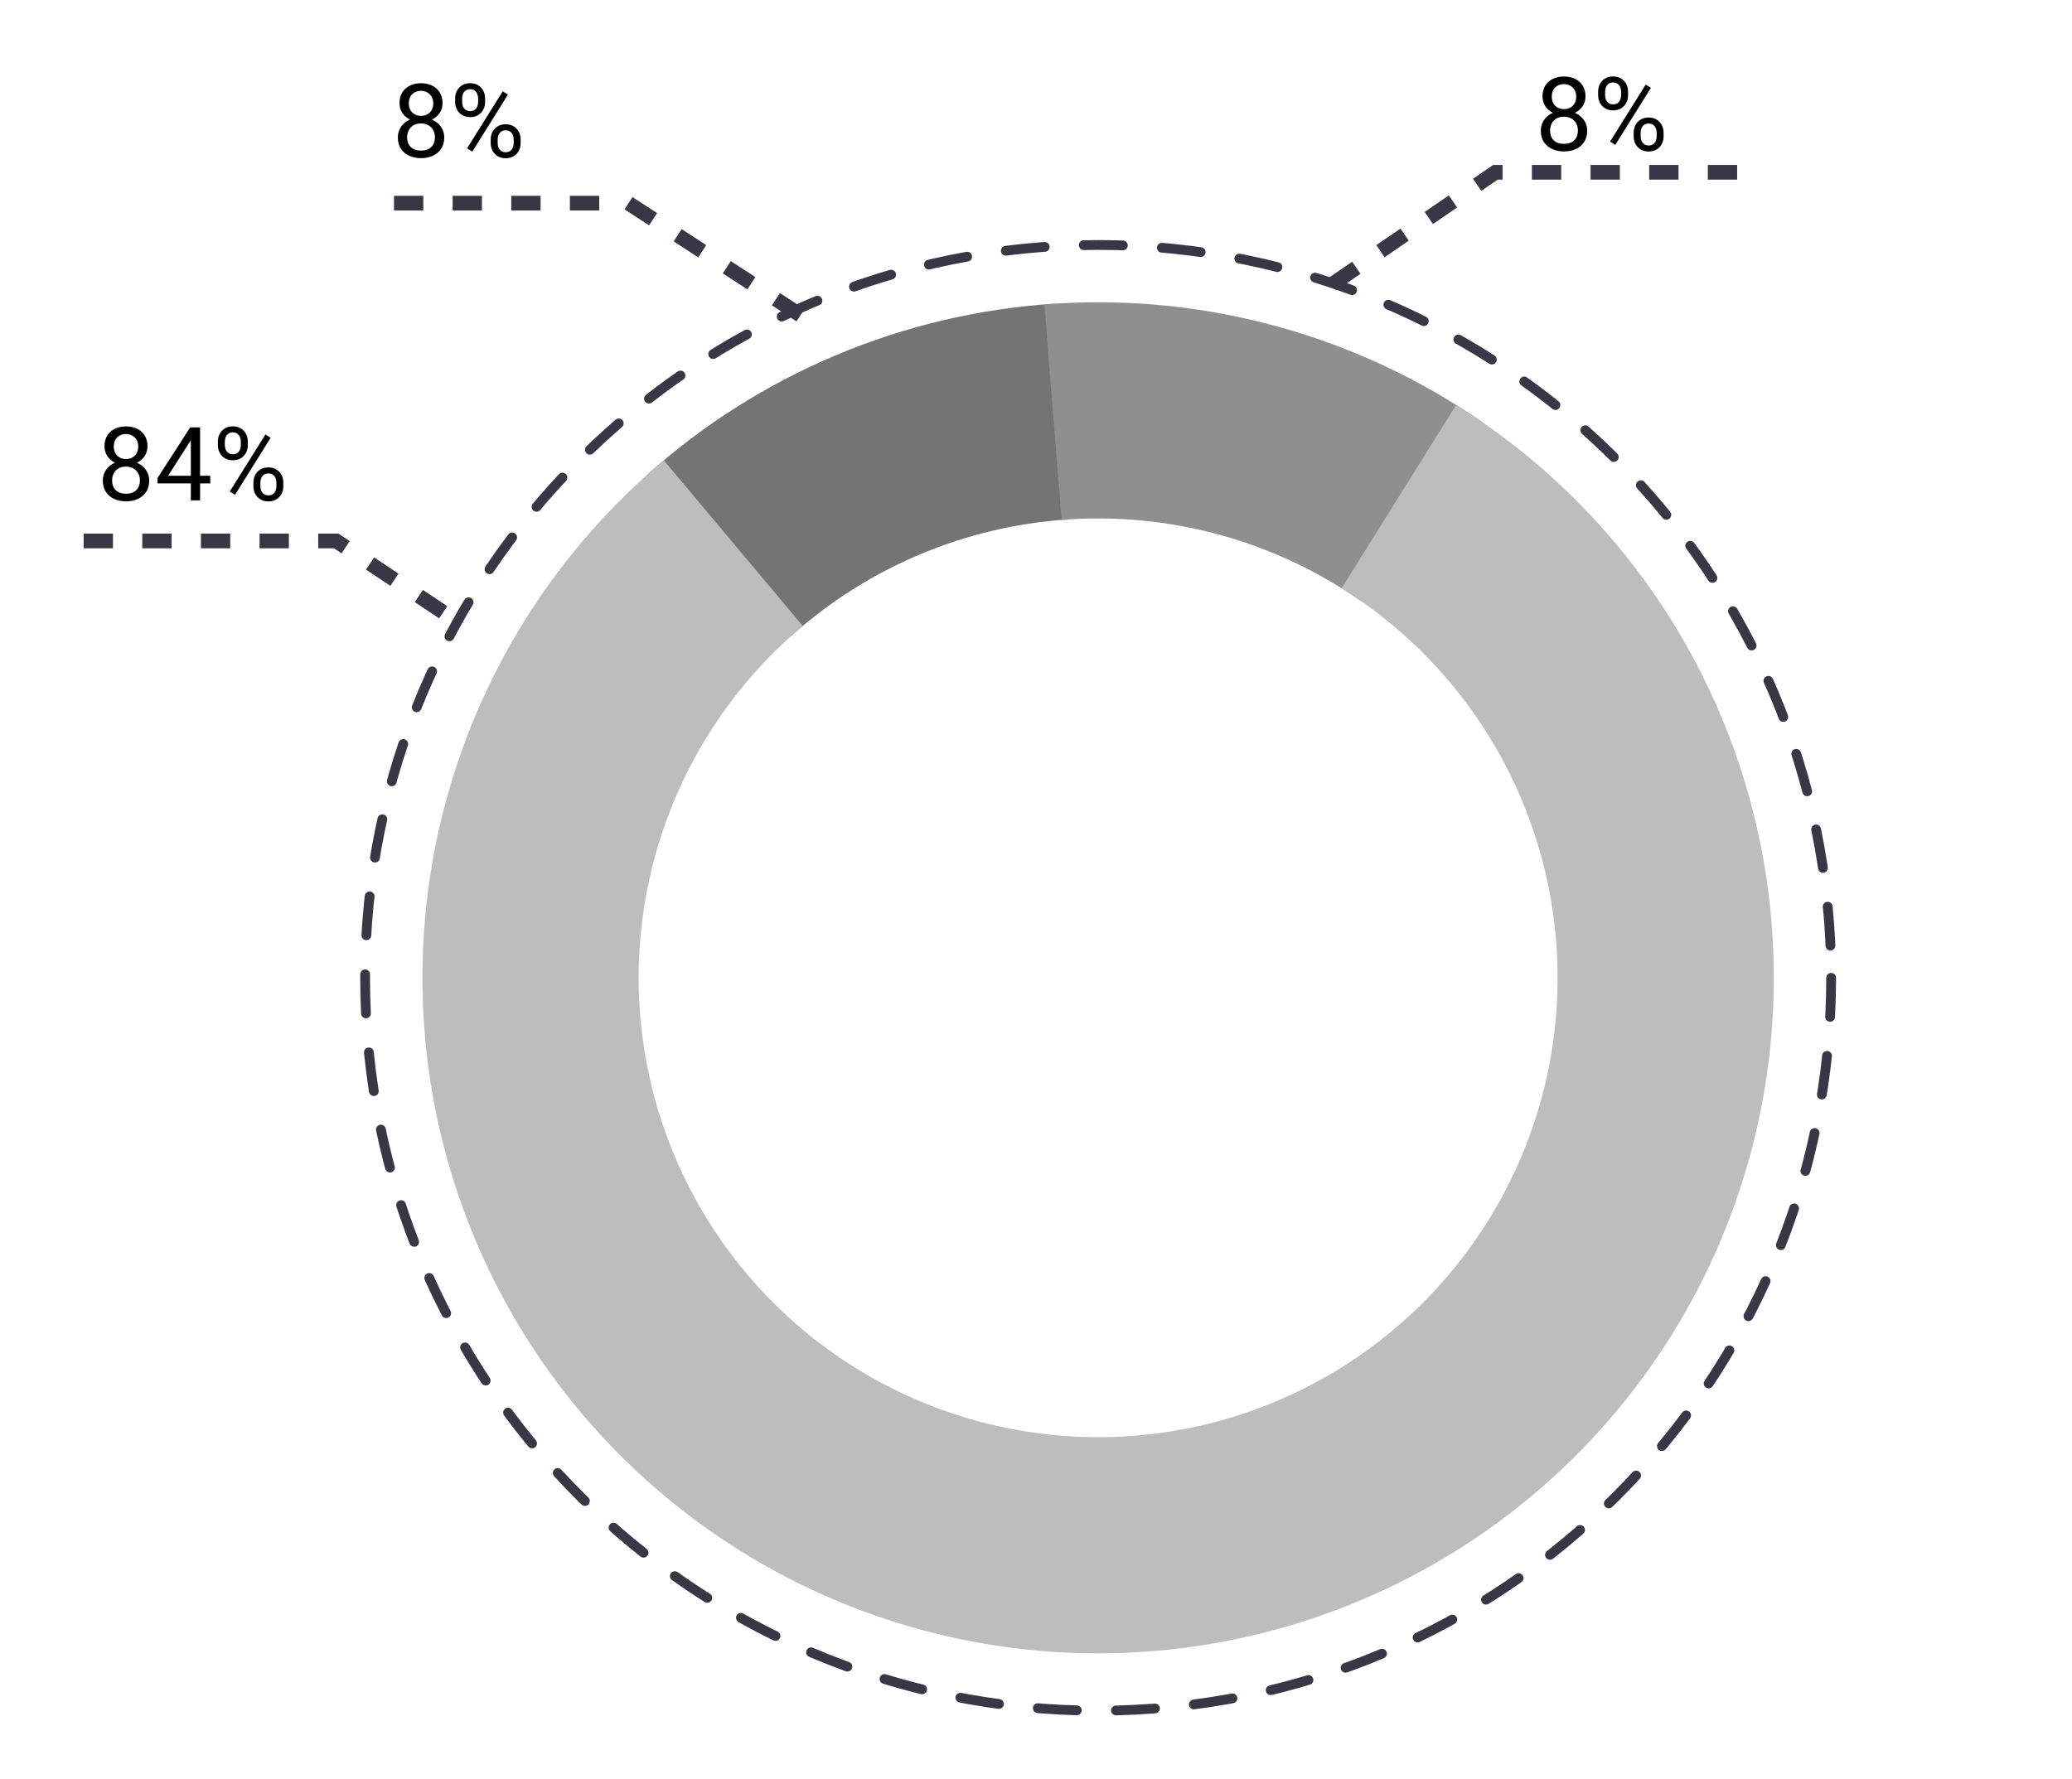
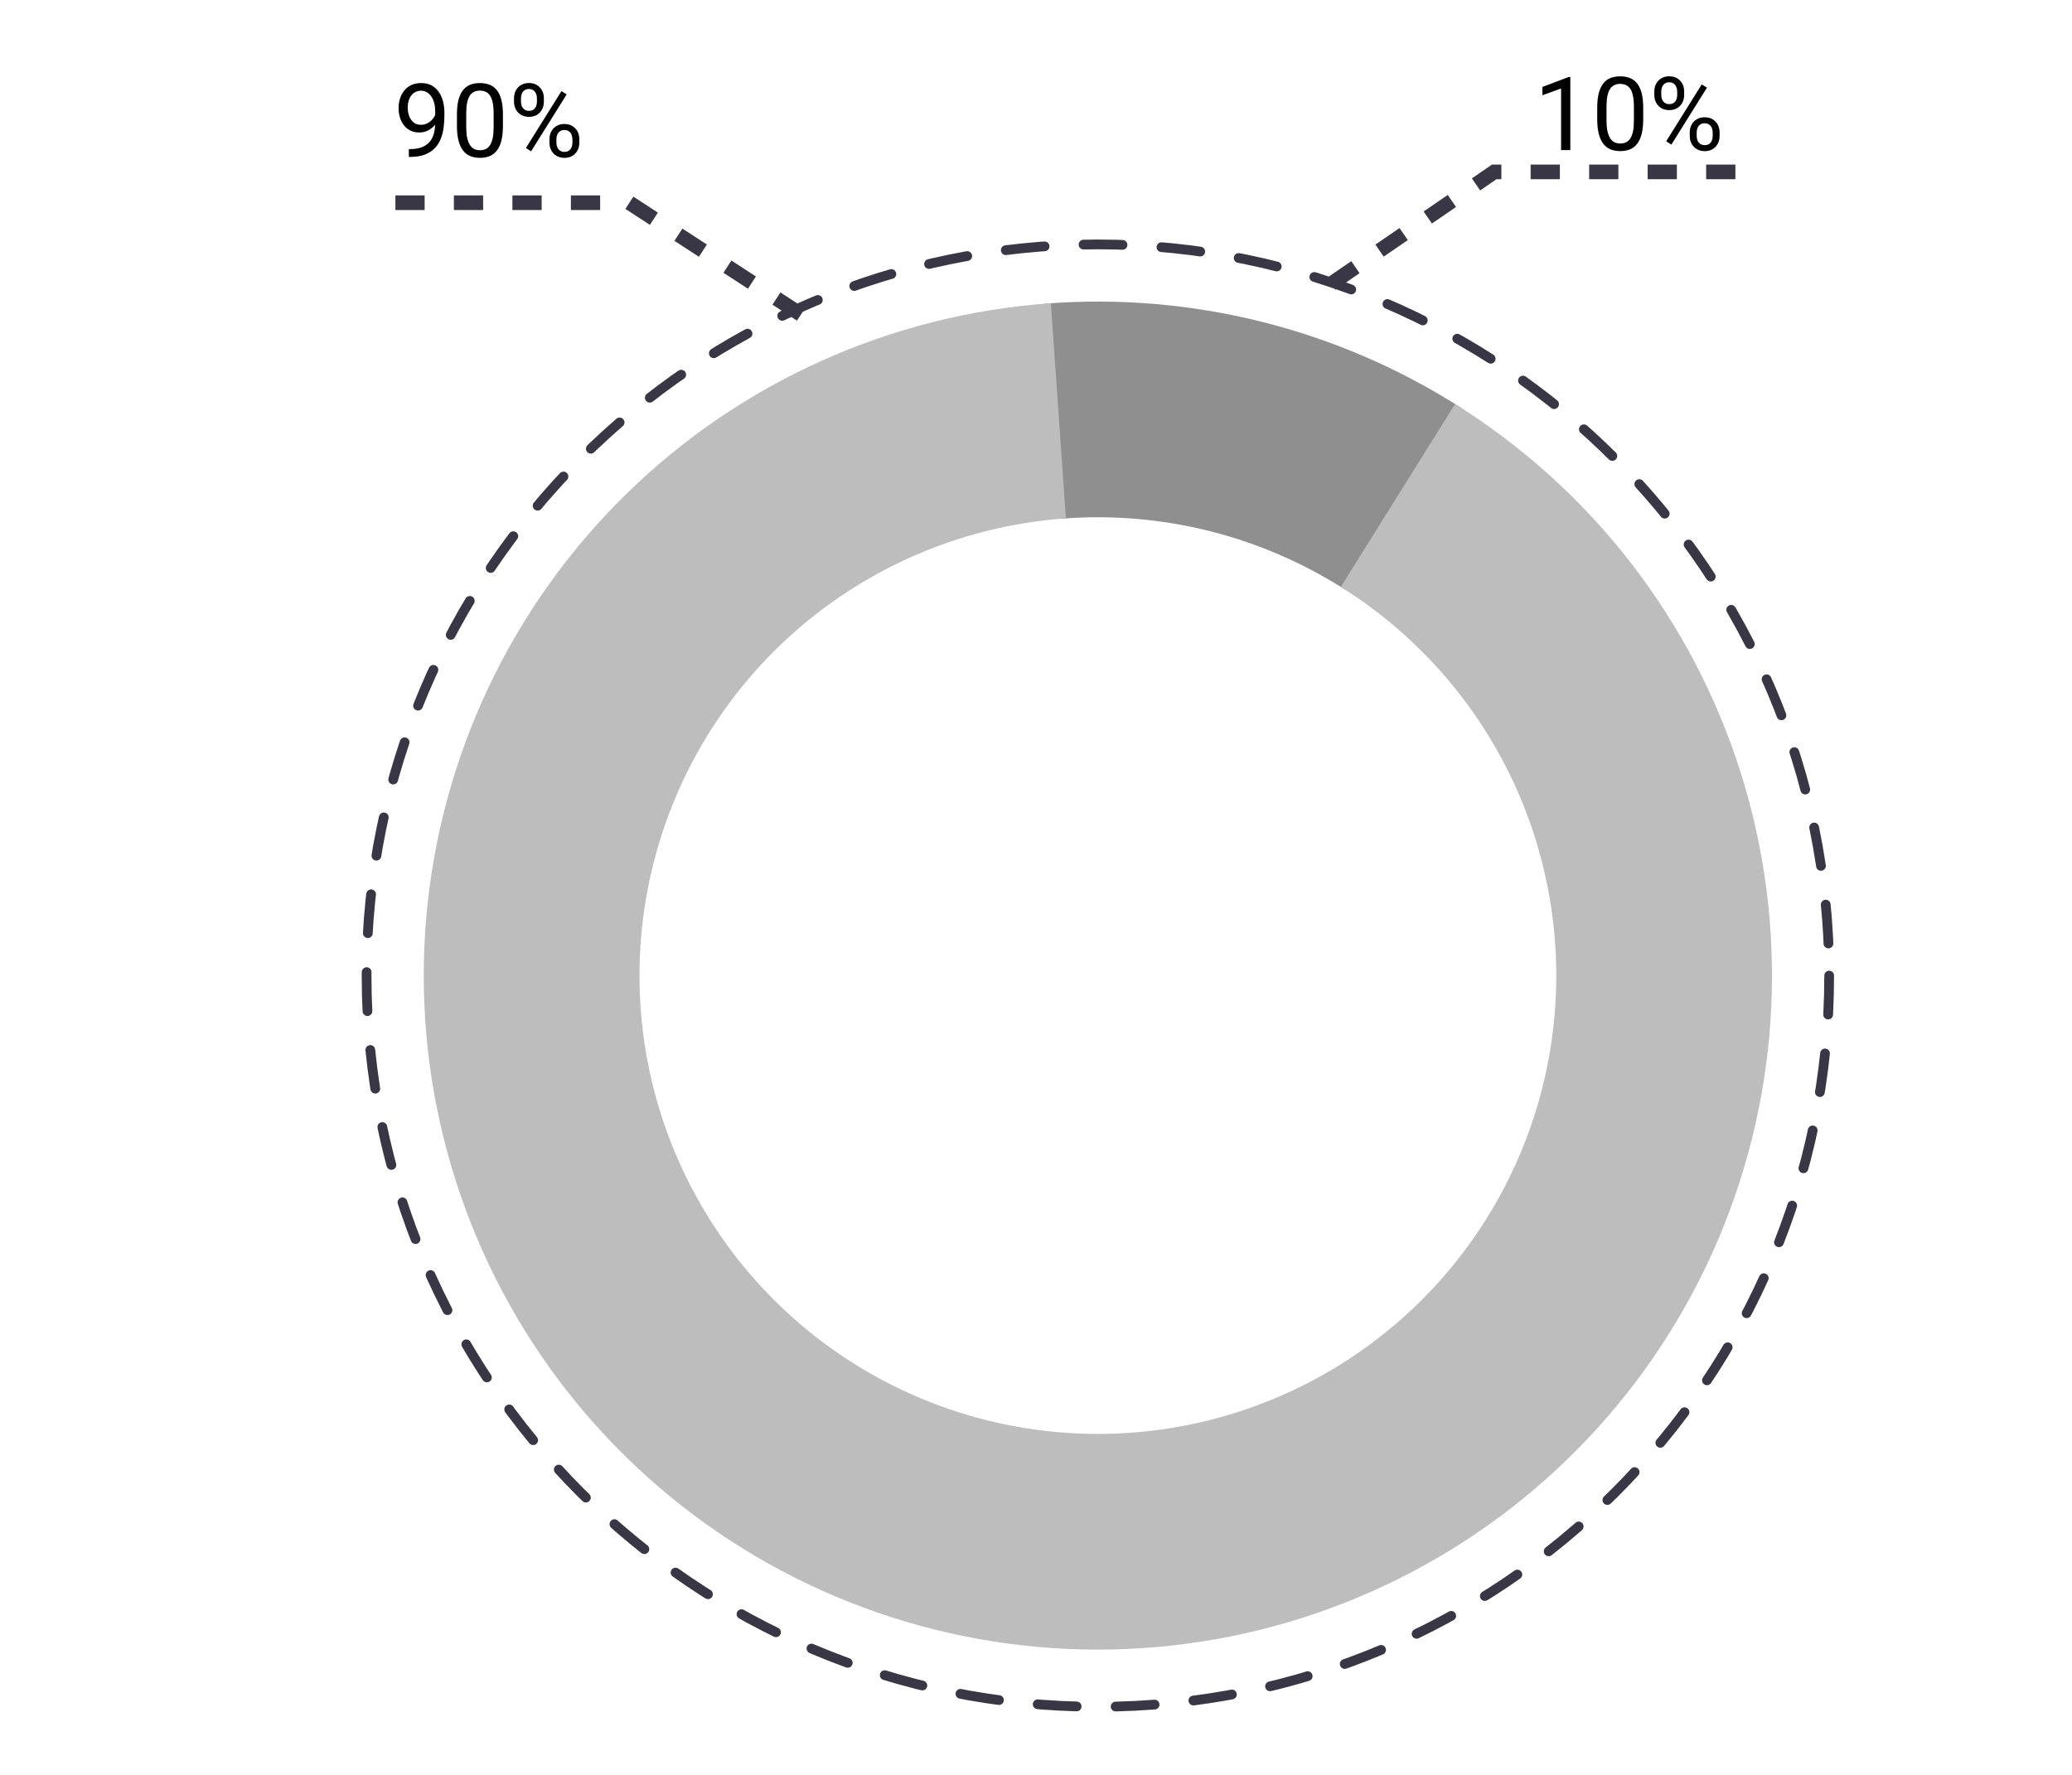
- <svg xmlns="http://www.w3.org/2000/svg" width="424" height="364" viewBox="0 0 424 364" fill="none">
-   <circle cx="224.714" cy="200.141" r="150" stroke="#393745" stroke-width="2" stroke-linecap="round" stroke-linejoin="round" stroke-dasharray="8 8" />
-   <path d="M132.39 97.206C155.496 76.482 184.904 64.134 215.879 62.151L218.706 106.308C197.643 107.657 177.646 116.053 161.933 130.145L132.39 97.206Z" fill="#747474" />
-   <path d="M213.713 62.307C245.573 59.764 277.329 68.337 303.581 86.567L278.344 122.911C260.492 110.514 238.898 104.685 217.233 106.414L213.713 62.307Z" fill="#8F8F8F" />
-   <path d="M297.987 82.879C322.75 98.353 341.979 121.269 352.918 148.344C363.856 175.418 365.943 205.26 358.879 233.593C351.815 261.926 335.962 287.295 313.594 306.064C291.225 324.834 263.488 336.04 234.359 338.077C205.23 340.114 176.203 332.877 151.44 317.403C126.677 301.929 107.448 279.013 96.509 251.939C85.571 224.865 83.484 195.023 90.548 166.69C97.612 138.357 113.465 112.988 135.834 94.218L164.275 128.114C149.064 140.877 138.285 158.128 133.481 177.394C128.677 196.661 130.096 216.953 137.535 235.364C144.973 253.774 158.049 269.357 174.888 279.879C191.727 290.402 211.465 295.323 231.272 293.938C251.08 292.553 269.941 284.932 285.152 272.169C300.363 259.406 311.142 242.155 315.946 222.888C320.75 203.622 319.331 183.329 311.892 164.919C304.454 146.508 291.379 130.925 274.539 120.403L297.987 82.879Z" fill="#BDBDBD" />
-   <path d="M163.808 64.524L128.597 41.583H74.713" stroke="#393745" stroke-width="3" stroke-dasharray="6 6" />
-   <path d="M272.594 58.204L306.013 35.264H357.154" stroke="#393745" stroke-width="3" stroke-dasharray="6 6" />
-   <path d="M17.116 110.727L68.804 110.727L93.562 127.232" stroke="#393745" stroke-width="3" stroke-dasharray="6 6" />
-   <path d="M30.538 98.371C30.538 99.281 30.326 100.053 29.902 100.689C29.485 101.318 28.918 101.796 28.2 102.124C27.489 102.452 26.686 102.616 25.79 102.616C24.895 102.616 24.088 102.452 23.37 102.124C22.653 101.796 22.085 101.318 21.668 100.689C21.251 100.053 21.043 99.281 21.043 98.371C21.043 97.777 21.156 97.233 21.381 96.741C21.614 96.242 21.938 95.808 22.355 95.439C22.779 95.07 23.278 94.786 23.852 94.588C24.433 94.383 25.073 94.28 25.77 94.28C26.686 94.28 27.503 94.458 28.221 94.813C28.938 95.162 29.502 95.644 29.912 96.259C30.329 96.874 30.538 97.578 30.538 98.371ZM28.631 98.33C28.631 97.777 28.511 97.288 28.272 96.864C28.033 96.433 27.698 96.098 27.267 95.859C26.836 95.62 26.337 95.5 25.77 95.5C25.189 95.5 24.686 95.62 24.262 95.859C23.846 96.098 23.521 96.433 23.288 96.864C23.056 97.288 22.94 97.777 22.94 98.33C22.94 98.904 23.053 99.397 23.278 99.807C23.511 100.21 23.839 100.521 24.262 100.74C24.693 100.952 25.203 101.058 25.79 101.058C26.378 101.058 26.884 100.952 27.308 100.74C27.732 100.521 28.056 100.21 28.282 99.807C28.515 99.397 28.631 98.904 28.631 98.33ZM30.189 91.368C30.189 92.093 29.998 92.745 29.615 93.326C29.232 93.907 28.709 94.365 28.046 94.7C27.383 95.035 26.631 95.203 25.79 95.203C24.936 95.203 24.174 95.035 23.504 94.7C22.841 94.365 22.321 93.907 21.945 93.326C21.569 92.745 21.381 92.093 21.381 91.368C21.381 90.5 21.569 89.761 21.945 89.153C22.328 88.545 22.851 88.08 23.514 87.758C24.177 87.437 24.933 87.277 25.78 87.277C26.635 87.277 27.393 87.437 28.056 87.758C28.72 88.08 29.239 88.545 29.615 89.153C29.998 89.761 30.189 90.5 30.189 91.368ZM28.292 91.399C28.292 90.9 28.186 90.459 27.974 90.076C27.762 89.693 27.469 89.392 27.093 89.174C26.717 88.948 26.279 88.835 25.78 88.835C25.281 88.835 24.844 88.941 24.468 89.153C24.099 89.358 23.808 89.652 23.596 90.035C23.391 90.418 23.288 90.872 23.288 91.399C23.288 91.911 23.391 92.359 23.596 92.742C23.808 93.125 24.102 93.422 24.478 93.634C24.854 93.846 25.291 93.952 25.79 93.952C26.289 93.952 26.724 93.846 27.093 93.634C27.469 93.422 27.762 93.125 27.974 92.742C28.186 92.359 28.292 91.911 28.292 91.399ZM43.027 97.387V98.946H32.24V97.828L38.926 87.482H40.474L38.813 90.476L34.393 97.387H43.027ZM40.946 87.482V102.411H39.049V87.482H40.946ZM44.586 91.142V90.353C44.586 89.785 44.709 89.269 44.955 88.804C45.201 88.34 45.553 87.967 46.011 87.687C46.469 87.406 47.013 87.266 47.641 87.266C48.284 87.266 48.831 87.406 49.282 87.687C49.74 87.967 50.092 88.34 50.338 88.804C50.584 89.269 50.707 89.785 50.707 90.353V91.142C50.707 91.696 50.584 92.205 50.338 92.67C50.099 93.135 49.75 93.508 49.292 93.788C48.841 94.068 48.298 94.208 47.662 94.208C47.026 94.208 46.476 94.068 46.011 93.788C45.553 93.508 45.201 93.135 44.955 92.67C44.709 92.205 44.586 91.696 44.586 91.142ZM46.011 90.353V91.142C46.011 91.457 46.069 91.754 46.185 92.034C46.308 92.315 46.493 92.544 46.739 92.721C46.985 92.892 47.293 92.978 47.662 92.978C48.031 92.978 48.335 92.892 48.575 92.721C48.814 92.544 48.992 92.315 49.108 92.034C49.224 91.754 49.282 91.457 49.282 91.142V90.353C49.282 90.031 49.221 89.731 49.097 89.45C48.981 89.163 48.8 88.934 48.554 88.763C48.315 88.586 48.011 88.497 47.641 88.497C47.279 88.497 46.975 88.586 46.729 88.763C46.49 88.934 46.308 89.163 46.185 89.45C46.069 89.731 46.011 90.031 46.011 90.353ZM51.856 99.55V98.751C51.856 98.19 51.979 97.677 52.225 97.213C52.471 96.748 52.823 96.375 53.281 96.095C53.739 95.815 54.283 95.675 54.911 95.675C55.554 95.675 56.101 95.815 56.552 96.095C57.01 96.375 57.362 96.748 57.608 97.213C57.854 97.677 57.977 98.19 57.977 98.751V99.55C57.977 100.111 57.854 100.624 57.608 101.089C57.369 101.553 57.02 101.926 56.562 102.206C56.111 102.487 55.568 102.627 54.932 102.627C54.296 102.627 53.749 102.487 53.291 102.206C52.833 101.926 52.478 101.553 52.225 101.089C51.979 100.624 51.856 100.111 51.856 99.55ZM53.281 98.751V99.55C53.281 99.865 53.339 100.166 53.455 100.453C53.578 100.733 53.763 100.962 54.009 101.14C54.255 101.311 54.563 101.396 54.932 101.396C55.301 101.396 55.605 101.311 55.845 101.14C56.091 100.962 56.272 100.733 56.388 100.453C56.504 100.173 56.562 99.872 56.562 99.55V98.751C56.562 98.429 56.501 98.129 56.378 97.848C56.262 97.568 56.08 97.343 55.834 97.172C55.595 96.994 55.287 96.905 54.911 96.905C54.549 96.905 54.245 96.994 53.999 97.172C53.76 97.343 53.578 97.568 53.455 97.848C53.339 98.129 53.281 98.429 53.281 98.751ZM55.383 89.604L48.093 101.273L47.026 100.596L54.317 88.927L55.383 89.604Z" fill="black" />
-   <path d="M90.909 28.134C90.909 29.043 90.697 29.816 90.273 30.451C89.856 31.08 89.289 31.559 88.571 31.887C87.86 32.215 87.057 32.379 86.161 32.379C85.266 32.379 84.459 32.215 83.741 31.887C83.024 31.559 82.456 31.08 82.039 30.451C81.622 29.816 81.414 29.043 81.414 28.134C81.414 27.539 81.527 26.996 81.752 26.504C81.985 26.005 82.309 25.571 82.726 25.201C83.15 24.832 83.649 24.549 84.223 24.35C84.804 24.145 85.444 24.043 86.141 24.043C87.057 24.043 87.874 24.221 88.591 24.576C89.309 24.925 89.873 25.407 90.283 26.022C90.7 26.637 90.909 27.341 90.909 28.134ZM89.002 28.093C89.002 27.539 88.882 27.05 88.643 26.627C88.403 26.196 88.069 25.861 87.638 25.622C87.207 25.383 86.708 25.263 86.141 25.263C85.56 25.263 85.057 25.383 84.633 25.622C84.216 25.861 83.892 26.196 83.659 26.627C83.427 27.05 83.311 27.539 83.311 28.093C83.311 28.667 83.424 29.159 83.649 29.57C83.882 29.973 84.21 30.284 84.633 30.503C85.064 30.715 85.573 30.821 86.161 30.821C86.749 30.821 87.255 30.715 87.679 30.503C88.103 30.284 88.427 29.973 88.653 29.57C88.885 29.159 89.002 28.667 89.002 28.093ZM90.56 21.131C90.56 21.855 90.369 22.508 89.986 23.089C89.603 23.67 89.08 24.128 88.417 24.463C87.754 24.798 87.002 24.966 86.161 24.966C85.307 24.966 84.545 24.798 83.875 24.463C83.212 24.128 82.692 23.67 82.316 23.089C81.94 22.508 81.752 21.855 81.752 21.131C81.752 20.262 81.94 19.524 82.316 18.916C82.699 18.307 83.222 17.843 83.885 17.521C84.548 17.2 85.303 17.039 86.151 17.039C87.006 17.039 87.764 17.2 88.427 17.521C89.091 17.843 89.61 18.307 89.986 18.916C90.369 19.524 90.56 20.262 90.56 21.131ZM88.663 21.161C88.663 20.662 88.557 20.221 88.345 19.839C88.133 19.456 87.84 19.155 87.464 18.936C87.088 18.711 86.65 18.598 86.151 18.598C85.652 18.598 85.215 18.704 84.839 18.916C84.469 19.121 84.179 19.415 83.967 19.798C83.762 20.18 83.659 20.635 83.659 21.161C83.659 21.674 83.762 22.122 83.967 22.505C84.179 22.887 84.473 23.185 84.849 23.397C85.225 23.609 85.662 23.715 86.161 23.715C86.66 23.715 87.094 23.609 87.464 23.397C87.84 23.185 88.133 22.887 88.345 22.505C88.557 22.122 88.663 21.674 88.663 21.161ZM93.144 20.905V20.116C93.144 19.548 93.267 19.032 93.513 18.567C93.76 18.102 94.112 17.73 94.57 17.45C95.028 17.169 95.571 17.029 96.2 17.029C96.843 17.029 97.389 17.169 97.841 17.45C98.299 17.73 98.651 18.102 98.897 18.567C99.143 19.032 99.266 19.548 99.266 20.116V20.905C99.266 21.459 99.143 21.968 98.897 22.433C98.657 22.898 98.309 23.27 97.851 23.55C97.4 23.831 96.856 23.971 96.22 23.971C95.585 23.971 95.034 23.831 94.57 23.55C94.112 23.27 93.76 22.898 93.513 22.433C93.267 21.968 93.144 21.459 93.144 20.905ZM94.57 20.116V20.905C94.57 21.22 94.628 21.517 94.744 21.797C94.867 22.077 95.052 22.306 95.298 22.484C95.544 22.655 95.851 22.741 96.22 22.741C96.59 22.741 96.894 22.655 97.133 22.484C97.372 22.306 97.55 22.077 97.666 21.797C97.782 21.517 97.841 21.22 97.841 20.905V20.116C97.841 19.794 97.779 19.493 97.656 19.213C97.54 18.926 97.359 18.697 97.112 18.526C96.873 18.348 96.569 18.259 96.2 18.259C95.838 18.259 95.533 18.348 95.287 18.526C95.048 18.697 94.867 18.926 94.744 19.213C94.628 19.493 94.57 19.794 94.57 20.116ZM100.414 29.313V28.513C100.414 27.953 100.537 27.44 100.783 26.975C101.029 26.511 101.382 26.138 101.84 25.858C102.298 25.577 102.841 25.437 103.47 25.437C104.113 25.437 104.659 25.577 105.111 25.858C105.569 26.138 105.921 26.511 106.167 26.975C106.413 27.44 106.536 27.953 106.536 28.513V29.313C106.536 29.874 106.413 30.387 106.167 30.851C105.927 31.316 105.579 31.689 105.121 31.969C104.67 32.249 104.126 32.389 103.49 32.389C102.855 32.389 102.308 32.249 101.85 31.969C101.392 31.689 101.036 31.316 100.783 30.851C100.537 30.387 100.414 29.874 100.414 29.313ZM101.84 28.513V29.313C101.84 29.628 101.898 29.928 102.014 30.216C102.137 30.496 102.321 30.725 102.568 30.903C102.814 31.073 103.121 31.159 103.49 31.159C103.86 31.159 104.164 31.073 104.403 30.903C104.649 30.725 104.83 30.496 104.946 30.216C105.063 29.935 105.121 29.634 105.121 29.313V28.513C105.121 28.192 105.059 27.891 104.936 27.611C104.82 27.331 104.639 27.105 104.393 26.934C104.154 26.757 103.846 26.668 103.47 26.668C103.108 26.668 102.803 26.757 102.557 26.934C102.318 27.105 102.137 27.331 102.014 27.611C101.898 27.891 101.84 28.192 101.84 28.513ZM103.942 19.367L96.651 31.036L95.585 30.359L102.875 18.69L103.942 19.367Z" fill="black" />
-   <path d="M324.798 26.754C324.798 27.663 324.586 28.436 324.162 29.071C323.745 29.7 323.178 30.179 322.46 30.507C321.749 30.835 320.946 30.999 320.05 30.999C319.155 30.999 318.348 30.835 317.63 30.507C316.913 30.179 316.345 29.7 315.928 29.071C315.511 28.436 315.303 27.663 315.303 26.754C315.303 26.159 315.416 25.616 315.641 25.123C315.874 24.625 316.198 24.19 316.615 23.821C317.039 23.452 317.538 23.169 318.112 22.97C318.693 22.765 319.333 22.663 320.03 22.663C320.946 22.663 321.763 22.84 322.481 23.196C323.198 23.544 323.762 24.026 324.172 24.642C324.589 25.257 324.798 25.961 324.798 26.754ZM322.891 26.713C322.891 26.159 322.771 25.67 322.532 25.247C322.293 24.816 321.958 24.481 321.527 24.242C321.096 24.002 320.597 23.883 320.03 23.883C319.449 23.883 318.946 24.002 318.523 24.242C318.106 24.481 317.781 24.816 317.548 25.247C317.316 25.67 317.2 26.159 317.2 26.713C317.2 27.287 317.313 27.779 317.538 28.189C317.771 28.593 318.099 28.904 318.523 29.123C318.953 29.334 319.462 29.44 320.05 29.44C320.638 29.44 321.144 29.334 321.568 29.123C321.992 28.904 322.316 28.593 322.542 28.189C322.774 27.779 322.891 27.287 322.891 26.713ZM324.449 19.75C324.449 20.475 324.258 21.128 323.875 21.709C323.492 22.29 322.969 22.748 322.306 23.083C321.643 23.418 320.891 23.585 320.05 23.585C319.196 23.585 318.434 23.418 317.764 23.083C317.101 22.748 316.581 22.29 316.205 21.709C315.829 21.128 315.641 20.475 315.641 19.75C315.641 18.882 315.829 18.144 316.205 17.536C316.588 16.927 317.111 16.462 317.774 16.141C318.437 15.82 319.192 15.659 320.04 15.659C320.895 15.659 321.653 15.82 322.316 16.141C322.98 16.462 323.499 16.927 323.875 17.536C324.258 18.144 324.449 18.882 324.449 19.75ZM322.552 19.781C322.552 19.282 322.446 18.841 322.234 18.459C322.023 18.076 321.729 17.775 321.353 17.556C320.977 17.331 320.539 17.218 320.04 17.218C319.541 17.218 319.104 17.324 318.728 17.536C318.358 17.741 318.068 18.035 317.856 18.418C317.651 18.8 317.548 19.255 317.548 19.781C317.548 20.294 317.651 20.742 317.856 21.125C318.068 21.507 318.362 21.805 318.738 22.017C319.114 22.229 319.551 22.334 320.05 22.334C320.549 22.334 320.983 22.229 321.353 22.017C321.729 21.805 322.023 21.507 322.234 21.125C322.446 20.742 322.552 20.294 322.552 19.781ZM327.033 19.525V18.735C327.033 18.168 327.156 17.652 327.402 17.187C327.648 16.722 328.001 16.35 328.459 16.069C328.917 15.789 329.46 15.649 330.089 15.649C330.732 15.649 331.278 15.789 331.73 16.069C332.188 16.35 332.54 16.722 332.786 17.187C333.032 17.652 333.155 18.168 333.155 18.735V19.525C333.155 20.079 333.032 20.588 332.786 21.053C332.546 21.518 332.198 21.89 331.74 22.17C331.289 22.451 330.745 22.591 330.109 22.591C329.474 22.591 328.923 22.451 328.459 22.17C328.001 21.89 327.648 21.518 327.402 21.053C327.156 20.588 327.033 20.079 327.033 19.525ZM328.459 18.735V19.525C328.459 19.839 328.517 20.137 328.633 20.417C328.756 20.697 328.94 20.926 329.187 21.104C329.433 21.275 329.74 21.36 330.109 21.36C330.479 21.36 330.783 21.275 331.022 21.104C331.261 20.926 331.439 20.697 331.555 20.417C331.671 20.137 331.73 19.839 331.73 19.525V18.735C331.73 18.414 331.668 18.113 331.545 17.833C331.429 17.546 331.248 17.317 331.002 17.146C330.762 16.968 330.458 16.879 330.089 16.879C329.727 16.879 329.422 16.968 329.176 17.146C328.937 17.317 328.756 17.546 328.633 17.833C328.517 18.113 328.459 18.414 328.459 18.735ZM334.303 27.933V27.133C334.303 26.573 334.426 26.06 334.672 25.595C334.919 25.13 335.271 24.758 335.729 24.477C336.187 24.197 336.73 24.057 337.359 24.057C338.002 24.057 338.548 24.197 339 24.477C339.458 24.758 339.81 25.13 340.056 25.595C340.302 26.06 340.425 26.573 340.425 27.133V27.933C340.425 28.494 340.302 29.006 340.056 29.471C339.816 29.936 339.468 30.309 339.01 30.589C338.559 30.869 338.015 31.009 337.379 31.009C336.744 31.009 336.197 30.869 335.739 30.589C335.281 30.309 334.925 29.936 334.672 29.471C334.426 29.006 334.303 28.494 334.303 27.933ZM335.729 27.133V27.933C335.729 28.248 335.787 28.548 335.903 28.835C336.026 29.116 336.211 29.345 336.457 29.523C336.703 29.693 337.01 29.779 337.379 29.779C337.749 29.779 338.053 29.693 338.292 29.523C338.538 29.345 338.719 29.116 338.836 28.835C338.952 28.555 339.01 28.254 339.01 27.933V27.133C339.01 26.812 338.948 26.511 338.825 26.231C338.709 25.951 338.528 25.725 338.282 25.554C338.043 25.377 337.735 25.288 337.359 25.288C336.997 25.288 336.692 25.377 336.446 25.554C336.207 25.725 336.026 25.951 335.903 26.231C335.787 26.511 335.729 26.812 335.729 27.133ZM337.831 17.987L330.54 29.656L329.474 28.979L336.764 17.31L337.831 17.987Z" fill="black" />
+ <svg xmlns="http://www.w3.org/2000/svg" width="425" height="364" viewBox="0 0 425 364" fill="none">
+   <circle cx="225.192" cy="200.141" r="150" stroke="#393745" stroke-width="2" stroke-linecap="round" stroke-linejoin="round" stroke-dasharray="8 8" />
+   <path d="M214.192 62.307C244.323 59.902 274.413 67.437 299.855 83.759L275.963 121.001C258.662 109.903 238.201 104.779 217.712 106.414L214.192 62.307Z" fill="#8F8F8F" />
+   <path d="M298.466 82.879C326.386 100.326 347.165 127.163 357.065 158.562C366.966 189.961 365.337 223.863 352.473 254.169C339.609 284.475 316.353 309.196 286.889 323.886C257.425 338.577 223.686 342.272 191.741 334.307C159.796 326.342 131.741 307.24 112.622 280.437C93.504 253.633 84.576 220.888 87.446 188.09C90.315 155.292 104.793 124.594 128.276 101.518C151.758 78.442 182.704 64.502 215.547 62.206L218.633 106.345C196.3 107.907 175.257 117.386 159.289 133.078C143.321 148.769 133.476 169.644 131.525 191.947C129.573 214.249 135.644 236.516 148.645 254.742C161.645 272.968 180.723 285.958 202.446 291.374C224.168 296.79 247.111 294.277 267.146 284.288C287.182 274.299 302.996 257.488 311.743 236.88C320.491 216.272 321.598 193.219 314.866 171.867C308.134 150.516 294.004 132.267 275.018 120.403L298.466 82.879Z" fill="#BDBDBD" />
+   <path d="M164.287 64.524L129.076 41.584H75.192" stroke="#393745" stroke-width="3" stroke-dasharray="6 6" />
+   <path d="M273.072 58.204L306.492 35.264H357.633" stroke="#393745" stroke-width="3" stroke-dasharray="6 6" />
+   <path d="M83.861 30.585H84.056C85.15 30.585 86.039 30.431 86.722 30.123C87.406 29.816 87.932 29.402 88.301 28.883C88.67 28.363 88.923 27.779 89.06 27.129C89.197 26.473 89.265 25.8 89.265 25.109V22.823C89.265 22.146 89.186 21.544 89.029 21.018C88.879 20.491 88.667 20.05 88.394 19.695C88.127 19.34 87.823 19.07 87.481 18.885C87.139 18.7 86.777 18.608 86.394 18.608C85.957 18.608 85.564 18.697 85.215 18.875C84.873 19.046 84.582 19.288 84.343 19.603C84.111 19.917 83.933 20.286 83.81 20.71C83.687 21.134 83.626 21.596 83.626 22.095C83.626 22.539 83.68 22.97 83.79 23.387C83.899 23.803 84.066 24.179 84.292 24.514C84.518 24.849 84.798 25.116 85.133 25.314C85.475 25.506 85.874 25.601 86.332 25.601C86.756 25.601 87.153 25.519 87.522 25.355C87.898 25.184 88.23 24.955 88.517 24.668C88.811 24.374 89.043 24.043 89.214 23.674C89.392 23.304 89.494 22.918 89.522 22.515H90.424C90.424 23.082 90.311 23.643 90.085 24.197C89.867 24.743 89.559 25.242 89.163 25.694C88.766 26.145 88.301 26.507 87.768 26.78C87.235 27.047 86.654 27.18 86.025 27.18C85.287 27.18 84.647 27.037 84.107 26.75C83.567 26.463 83.123 26.08 82.774 25.601C82.433 25.123 82.176 24.59 82.005 24.002C81.841 23.407 81.759 22.805 81.759 22.197C81.759 21.486 81.858 20.82 82.057 20.198C82.255 19.575 82.549 19.029 82.939 18.557C83.328 18.078 83.81 17.706 84.384 17.439C84.965 17.173 85.635 17.039 86.394 17.039C87.249 17.039 87.977 17.21 88.578 17.552C89.18 17.894 89.668 18.352 90.044 18.926C90.427 19.5 90.707 20.146 90.885 20.864C91.063 21.582 91.152 22.32 91.152 23.079V23.766C91.152 24.538 91.101 25.325 90.998 26.124C90.902 26.917 90.714 27.676 90.434 28.401C90.161 29.125 89.761 29.775 89.234 30.349C88.708 30.916 88.021 31.367 87.173 31.702C86.332 32.031 85.293 32.195 84.056 32.195H83.861V30.585ZM103.159 23.52V25.796C103.159 27.02 103.05 28.052 102.831 28.893C102.612 29.734 102.298 30.41 101.888 30.923C101.478 31.436 100.982 31.808 100.401 32.041C99.827 32.266 99.177 32.379 98.453 32.379C97.878 32.379 97.349 32.307 96.863 32.164C96.378 32.02 95.94 31.791 95.551 31.477C95.168 31.155 94.84 30.738 94.566 30.226C94.293 29.713 94.085 29.091 93.941 28.36C93.797 27.628 93.726 26.774 93.726 25.796V23.52C93.726 22.296 93.835 21.271 94.054 20.444C94.279 19.616 94.597 18.953 95.007 18.454C95.418 17.948 95.91 17.586 96.484 17.367C97.065 17.149 97.714 17.039 98.432 17.039C99.013 17.039 99.546 17.111 100.032 17.255C100.524 17.391 100.961 17.613 101.344 17.921C101.727 18.222 102.052 18.625 102.318 19.131C102.592 19.63 102.8 20.242 102.944 20.967C103.087 21.691 103.159 22.542 103.159 23.52ZM101.252 26.104V23.202C101.252 22.532 101.211 21.944 101.129 21.438C101.054 20.925 100.941 20.488 100.791 20.126C100.64 19.763 100.449 19.47 100.216 19.244C99.991 19.018 99.728 18.854 99.427 18.752C99.133 18.642 98.801 18.588 98.432 18.588C97.981 18.588 97.581 18.673 97.232 18.844C96.884 19.008 96.59 19.271 96.351 19.634C96.118 19.996 95.94 20.471 95.817 21.059C95.694 21.647 95.633 22.361 95.633 23.202V26.104C95.633 26.774 95.67 27.365 95.746 27.878C95.828 28.39 95.947 28.835 96.105 29.211C96.262 29.58 96.453 29.884 96.679 30.123C96.904 30.363 97.164 30.54 97.458 30.657C97.759 30.766 98.09 30.821 98.453 30.821C98.918 30.821 99.324 30.732 99.673 30.554C100.021 30.376 100.312 30.099 100.544 29.723C100.784 29.341 100.961 28.852 101.078 28.257C101.194 27.655 101.252 26.938 101.252 26.104ZM105.436 20.905V20.116C105.436 19.548 105.559 19.032 105.805 18.567C106.051 18.102 106.403 17.73 106.861 17.45C107.319 17.169 107.862 17.029 108.491 17.029C109.134 17.029 109.681 17.169 110.132 17.45C110.59 17.73 110.942 18.102 111.188 18.567C111.434 19.032 111.557 19.548 111.557 20.116V20.905C111.557 21.459 111.434 21.968 111.188 22.433C110.949 22.898 110.6 23.27 110.142 23.55C109.691 23.831 109.147 23.971 108.512 23.971C107.876 23.971 107.326 23.831 106.861 23.55C106.403 23.27 106.051 22.898 105.805 22.433C105.559 21.968 105.436 21.459 105.436 20.905ZM106.861 20.116V20.905C106.861 21.22 106.919 21.517 107.035 21.797C107.158 22.077 107.343 22.306 107.589 22.484C107.835 22.655 108.143 22.741 108.512 22.741C108.881 22.741 109.185 22.655 109.424 22.484C109.664 22.306 109.841 22.077 109.958 21.797C110.074 21.517 110.132 21.22 110.132 20.905V20.116C110.132 19.794 110.07 19.493 109.947 19.213C109.831 18.926 109.65 18.697 109.404 18.526C109.165 18.348 108.86 18.259 108.491 18.259C108.129 18.259 107.825 18.348 107.579 18.526C107.339 18.697 107.158 18.926 107.035 19.213C106.919 19.493 106.861 19.794 106.861 20.116ZM112.706 29.313V28.513C112.706 27.953 112.829 27.44 113.075 26.975C113.321 26.511 113.673 26.138 114.131 25.858C114.589 25.577 115.132 25.437 115.761 25.437C116.404 25.437 116.951 25.577 117.402 25.858C117.86 26.138 118.212 26.511 118.458 26.975C118.704 27.44 118.827 27.953 118.827 28.513V29.313C118.827 29.874 118.704 30.387 118.458 30.851C118.219 31.316 117.87 31.689 117.412 31.969C116.961 32.249 116.417 32.389 115.782 32.389C115.146 32.389 114.599 32.249 114.141 31.969C113.683 31.689 113.328 31.316 113.075 30.851C112.829 30.387 112.706 29.874 112.706 29.313ZM114.131 28.513V29.313C114.131 29.628 114.189 29.928 114.305 30.216C114.428 30.496 114.613 30.725 114.859 30.903C115.105 31.073 115.413 31.159 115.782 31.159C116.151 31.159 116.455 31.073 116.694 30.903C116.94 30.725 117.122 30.496 117.238 30.216C117.354 29.935 117.412 29.634 117.412 29.313V28.513C117.412 28.192 117.351 27.891 117.228 27.611C117.111 27.331 116.93 27.105 116.684 26.934C116.445 26.757 116.137 26.668 115.761 26.668C115.399 26.668 115.095 26.757 114.849 26.934C114.609 27.105 114.428 27.331 114.305 27.611C114.189 27.891 114.131 28.192 114.131 28.513ZM116.233 19.367L108.942 31.036L107.876 30.359L115.167 18.69L116.233 19.367Z" fill="black" />
+   <path d="M322.098 15.782V30.794H320.201V18.151L316.376 19.545V17.833L321.801 15.782H322.098ZM337.048 22.14V24.416C337.048 25.64 336.939 26.672 336.72 27.513C336.501 28.354 336.187 29.03 335.777 29.543C335.367 30.056 334.871 30.428 334.29 30.661C333.716 30.886 333.066 30.999 332.342 30.999C331.767 30.999 331.238 30.927 330.752 30.784C330.267 30.64 329.829 30.411 329.44 30.097C329.057 29.775 328.729 29.358 328.455 28.846C328.182 28.333 327.974 27.711 327.83 26.98C327.686 26.248 327.615 25.394 327.615 24.416V22.14C327.615 20.916 327.724 19.891 327.943 19.064C328.168 18.236 328.486 17.573 328.896 17.074C329.307 16.568 329.799 16.206 330.373 15.987C330.954 15.769 331.603 15.659 332.321 15.659C332.902 15.659 333.435 15.731 333.921 15.874C334.413 16.011 334.85 16.233 335.233 16.541C335.616 16.842 335.941 17.245 336.207 17.751C336.481 18.25 336.689 18.862 336.833 19.586C336.976 20.311 337.048 21.162 337.048 22.14ZM335.141 24.724V21.822C335.141 21.152 335.1 20.564 335.018 20.058C334.943 19.545 334.83 19.108 334.68 18.746C334.529 18.383 334.338 18.089 334.105 17.864C333.88 17.638 333.617 17.474 333.316 17.372C333.022 17.262 332.69 17.207 332.321 17.207C331.87 17.207 331.47 17.293 331.121 17.464C330.773 17.628 330.479 17.891 330.24 18.253C330.007 18.616 329.829 19.091 329.706 19.679C329.583 20.267 329.522 20.981 329.522 21.822V24.724C329.522 25.394 329.559 25.985 329.635 26.498C329.717 27.01 329.836 27.455 329.994 27.831C330.151 28.2 330.342 28.504 330.568 28.743C330.793 28.982 331.053 29.16 331.347 29.276C331.648 29.386 331.979 29.44 332.342 29.44C332.807 29.44 333.213 29.352 333.562 29.174C333.911 28.996 334.201 28.719 334.433 28.343C334.673 27.96 334.85 27.472 334.967 26.877C335.083 26.275 335.141 25.558 335.141 24.724ZM339.325 19.525V18.735C339.325 18.168 339.448 17.652 339.694 17.187C339.94 16.722 340.292 16.35 340.75 16.069C341.208 15.789 341.751 15.649 342.38 15.649C343.023 15.649 343.57 15.789 344.021 16.069C344.479 16.35 344.831 16.722 345.077 17.187C345.323 17.652 345.446 18.168 345.446 18.735V19.525C345.446 20.079 345.323 20.588 345.077 21.053C344.838 21.518 344.489 21.89 344.031 22.17C343.58 22.451 343.036 22.591 342.401 22.591C341.765 22.591 341.215 22.451 340.75 22.17C340.292 21.89 339.94 21.518 339.694 21.053C339.448 20.588 339.325 20.079 339.325 19.525ZM340.75 18.735V19.525C340.75 19.839 340.808 20.137 340.924 20.417C341.047 20.697 341.232 20.926 341.478 21.104C341.724 21.275 342.032 21.36 342.401 21.36C342.77 21.36 343.074 21.275 343.313 21.104C343.553 20.926 343.73 20.697 343.847 20.417C343.963 20.137 344.021 19.839 344.021 19.525V18.735C344.021 18.414 343.959 18.113 343.836 17.833C343.72 17.546 343.539 17.317 343.293 17.146C343.054 16.968 342.749 16.879 342.38 16.879C342.018 16.879 341.714 16.968 341.468 17.146C341.228 17.317 341.047 17.546 340.924 17.833C340.808 18.113 340.75 18.414 340.75 18.735ZM346.595 27.933V27.133C346.595 26.573 346.718 26.06 346.964 25.595C347.21 25.13 347.562 24.758 348.02 24.477C348.478 24.197 349.021 24.057 349.65 24.057C350.293 24.057 350.84 24.197 351.291 24.477C351.749 24.758 352.101 25.13 352.347 25.595C352.593 26.06 352.716 26.573 352.716 27.133V27.933C352.716 28.494 352.593 29.006 352.347 29.471C352.108 29.936 351.759 30.309 351.301 30.589C350.85 30.869 350.307 31.009 349.671 31.009C349.035 31.009 348.488 30.869 348.03 30.589C347.572 30.309 347.217 29.936 346.964 29.471C346.718 29.006 346.595 28.494 346.595 27.933ZM348.02 27.133V27.933C348.02 28.248 348.078 28.548 348.194 28.835C348.317 29.116 348.502 29.345 348.748 29.523C348.994 29.693 349.302 29.779 349.671 29.779C350.04 29.779 350.344 29.693 350.583 29.523C350.829 29.345 351.011 29.116 351.127 28.835C351.243 28.555 351.301 28.254 351.301 27.933V27.133C351.301 26.812 351.24 26.511 351.117 26.231C351 25.951 350.819 25.725 350.573 25.554C350.334 25.377 350.026 25.288 349.65 25.288C349.288 25.288 348.984 25.377 348.738 25.554C348.498 25.725 348.317 25.951 348.194 26.231C348.078 26.511 348.02 26.812 348.02 27.133ZM350.122 17.987L342.831 29.656L341.765 28.979L349.056 17.31L350.122 17.987Z" fill="black" />
</svg>
